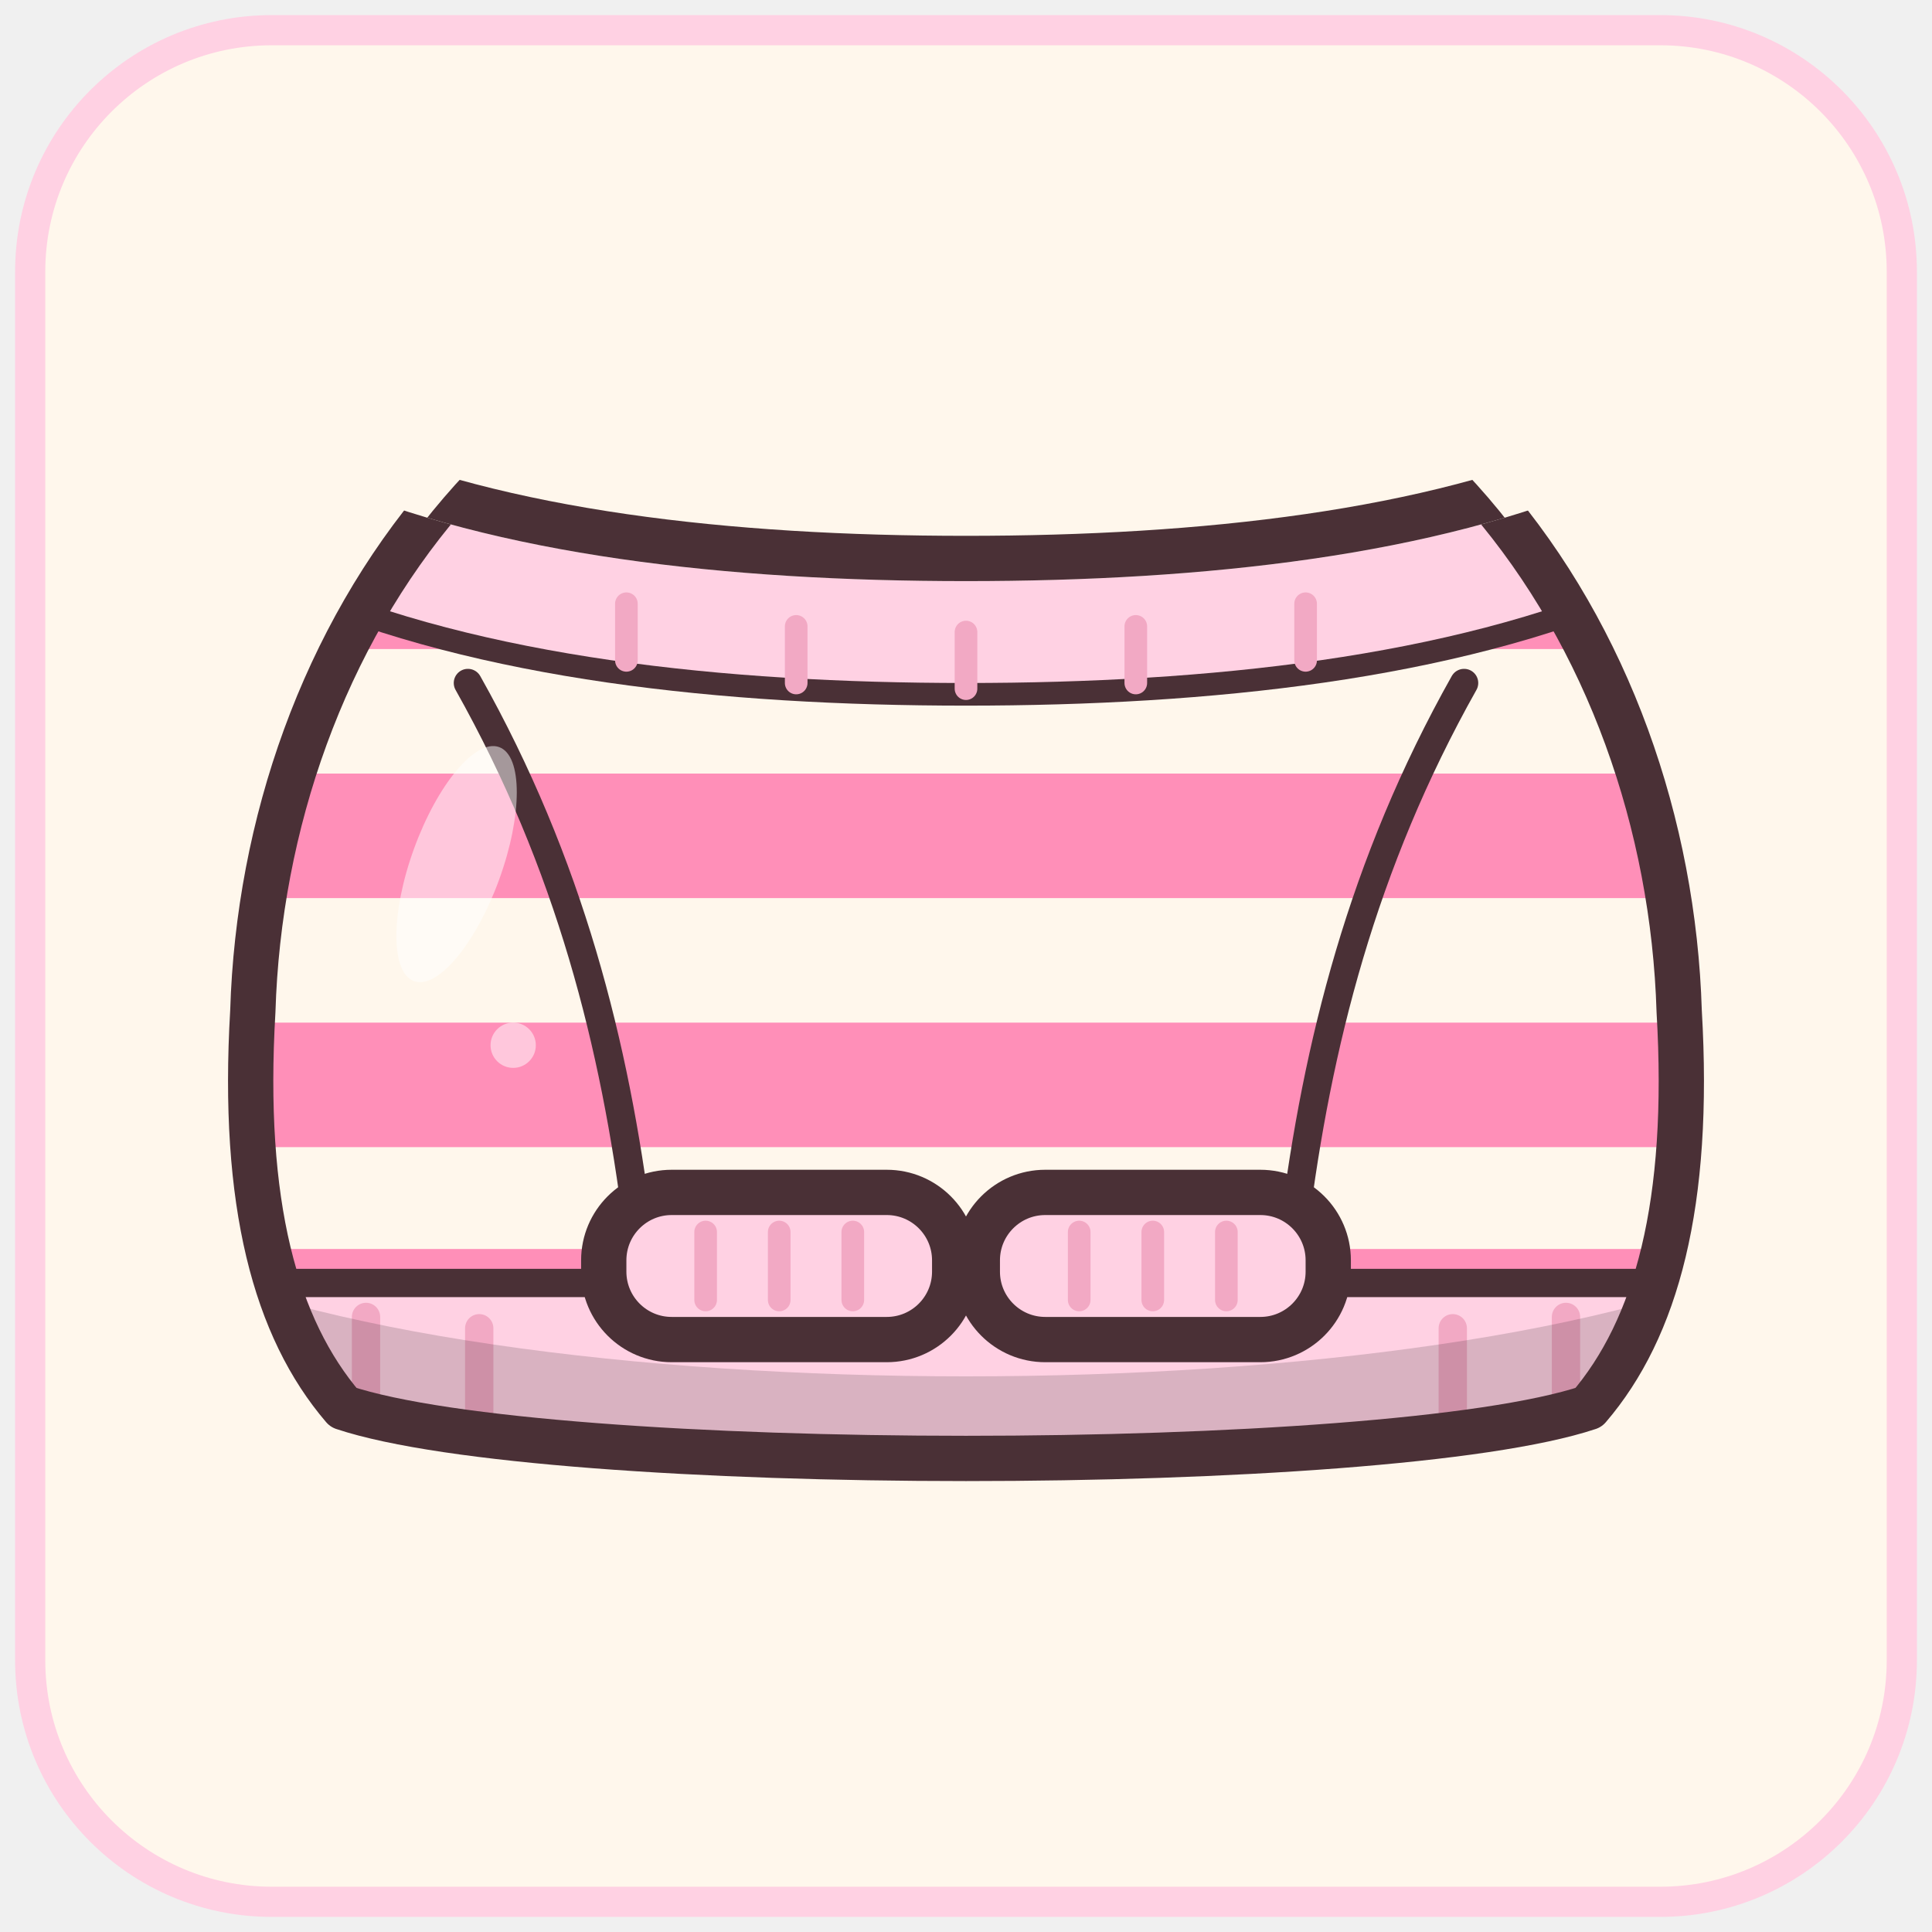
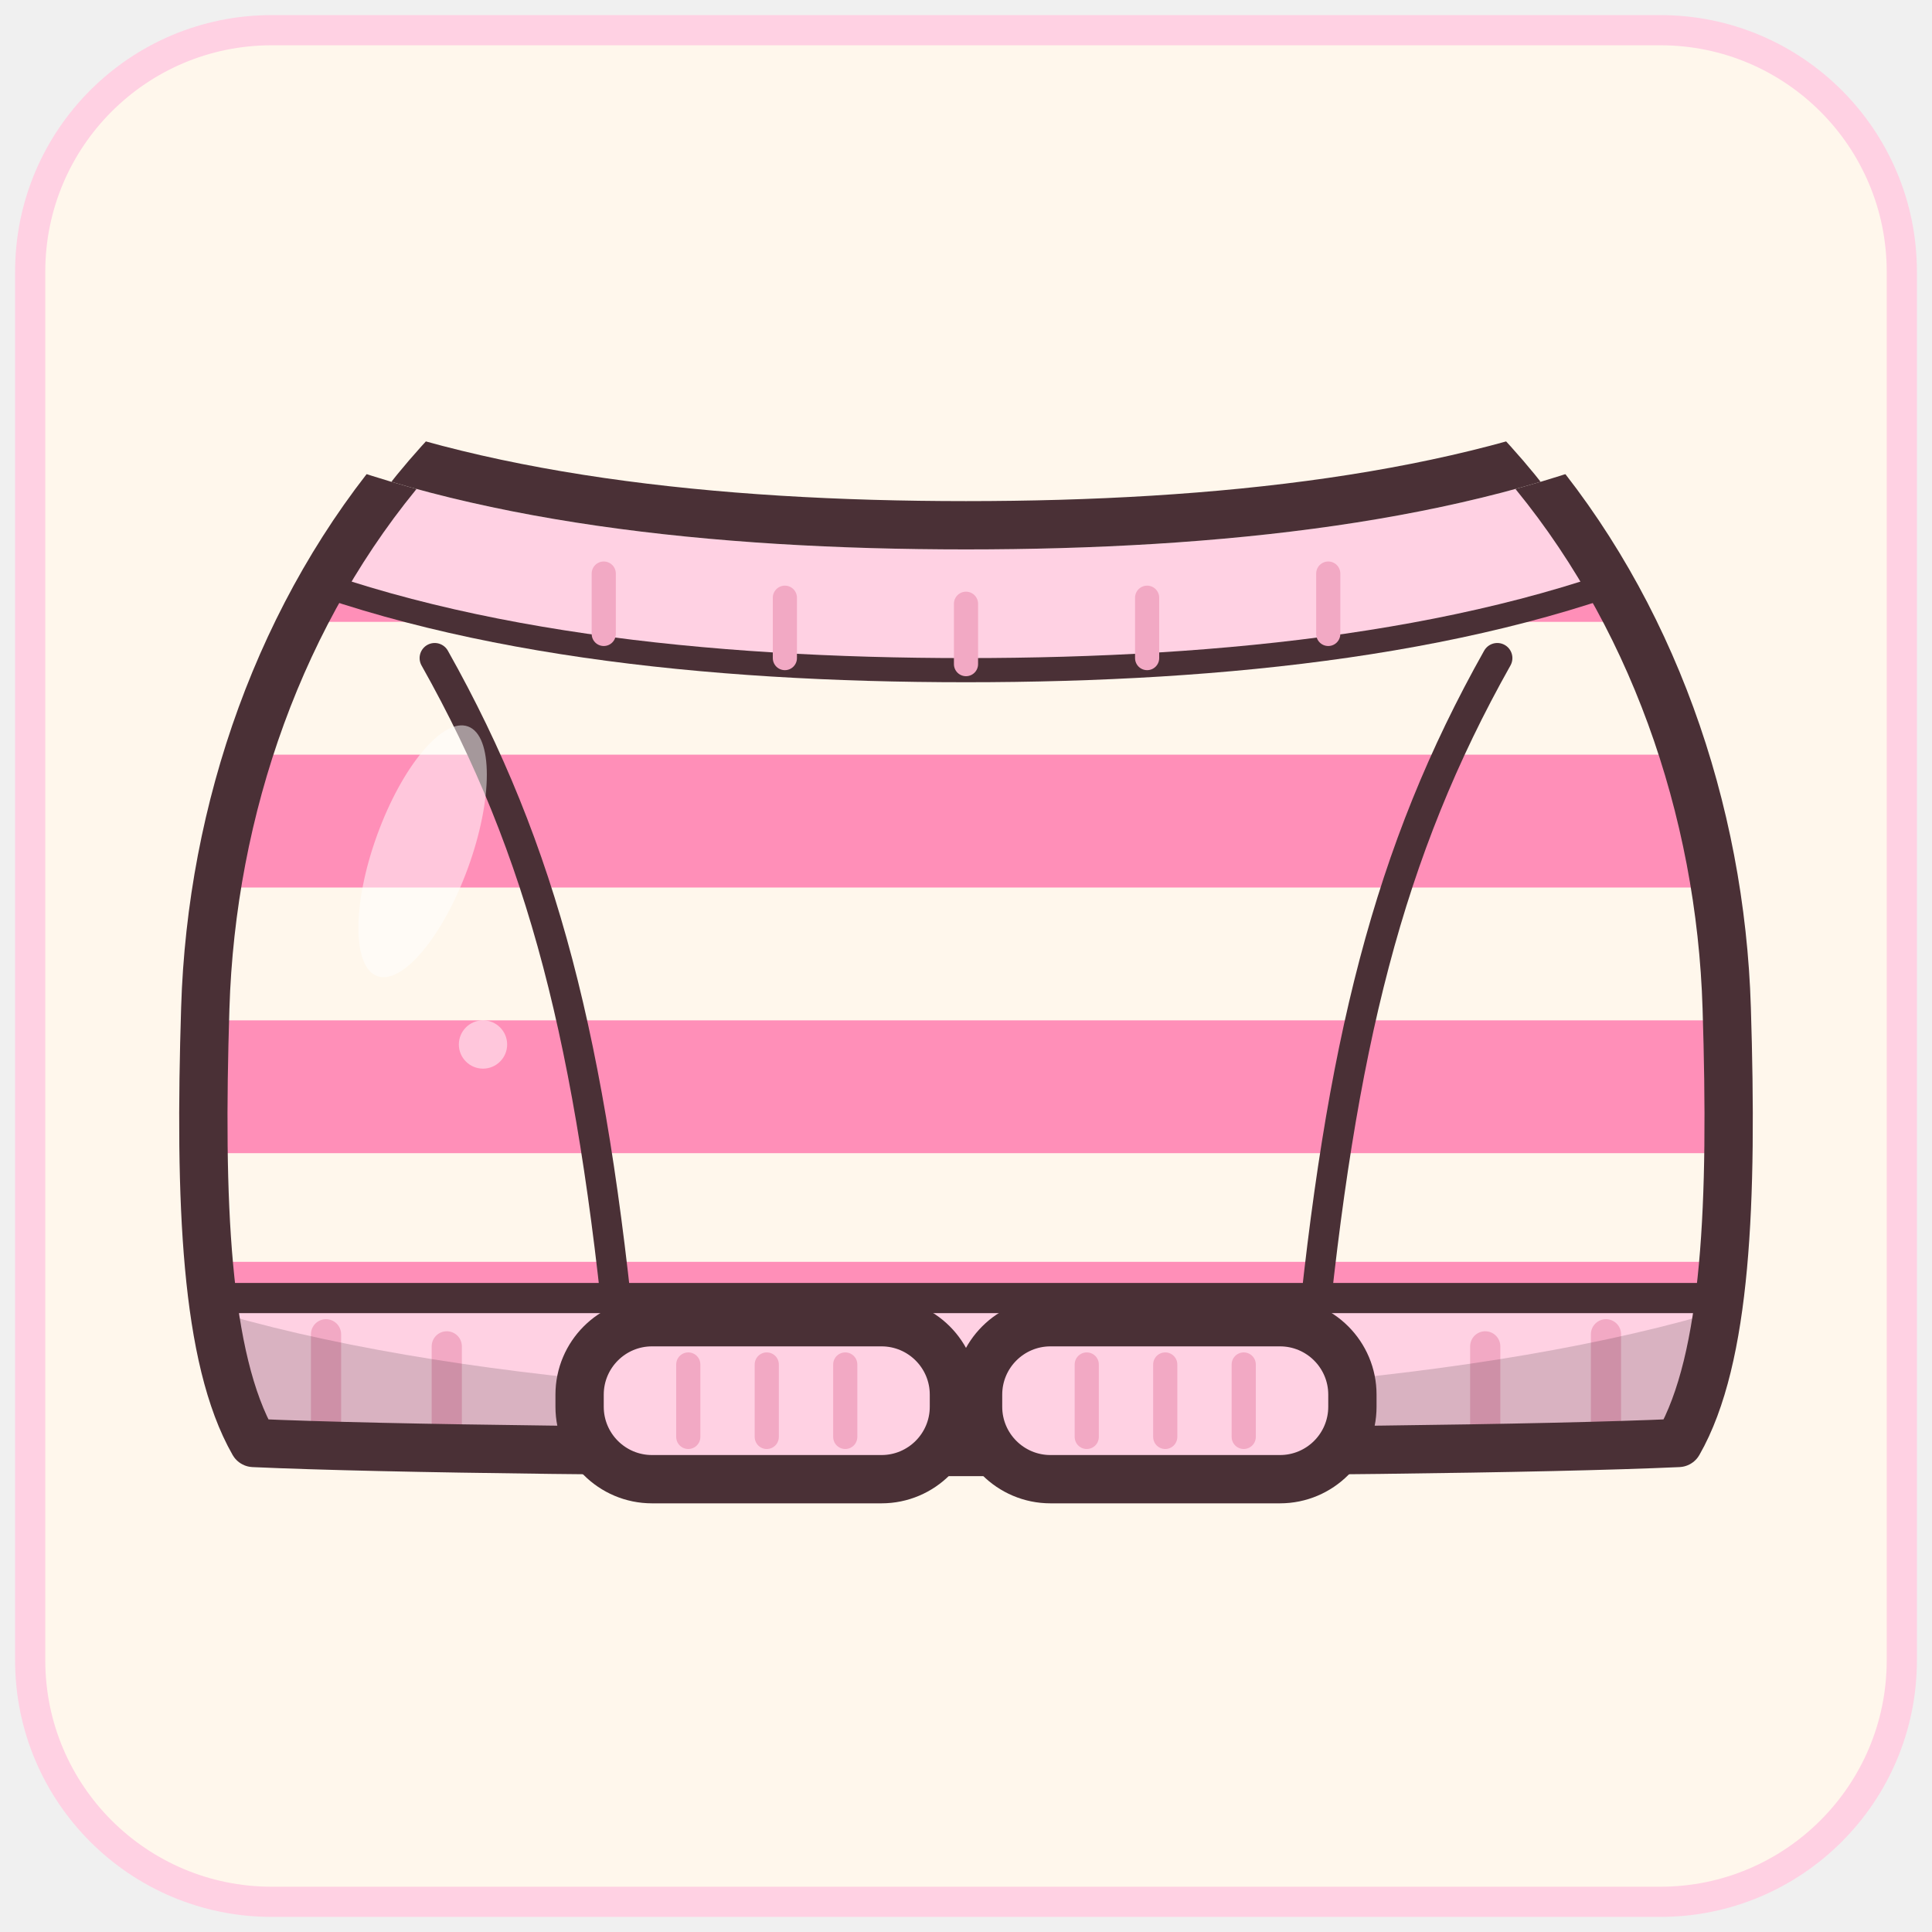
<svg xmlns="http://www.w3.org/2000/svg" viewBox="0 0 256 256" width="256" height="256">
  <rect x="4" y="4" width="248" height="248" rx="32" fill="#FFF7EC" stroke="#FFD1E3" stroke-width="4" />
-   <svg x="20" y="20" width="216" height="216" viewBox="112 290 288 200" preserveAspectRatio="xMidYMid meet" overflow="visible">
+   <svg x="20" y="20" width="216" height="216" viewBox="121 256 270 270" preserveAspectRatio="xMidYMid meet" overflow="visible">
    <defs>
      <path id="sw-head" d="M256 318 C172 318 96 300 92 232 C88 185 100 150 118 128 C112 104 118 74 134 60 C146 50 160 52 170 62 C184 76 196 90 208 100 C236 94 276 94 304 100 C316 90 328 76 342 62 C352 52 366 50 378 60 C394 74 400 104 394 128 C412 150 424 185 420 232 C416 300 340 318 256 318 Z" />
-       <path id="sw-shape" d="M256 266 C336 266 380 332 382 398 C384 432 378 454 366 468 C330 480 182 480 146 468 C134 454 128 432 130 398 C132 332 176 266 256 266 Z" />
+       <path id="sw-shape" d="M256 266 C336 266 380 332 382 398 C383 430 382 456 374 470 C330 472 182 472 138 470 C130 456 129 430 130 398 C132 332 176 266 256 266 Z" />
      <clipPath id="sw-clip">
        <use href="#sw-shape" />
      </clipPath>
      <mask id="sw-cut" maskUnits="userSpaceOnUse" x="0" y="0" width="512" height="512">
        <rect width="512" height="512" fill="#fff" />
        <use href="#sw-head" fill="#000" stroke="#000" stroke-width="8" />
      </mask>
    </defs>
    <g stroke-linejoin="round" stroke-linecap="round">
      <g mask="url(#sw-cut)">
        <g clip-path="url(#sw-clip)">
          <rect x="100" y="250" width="312" height="240" fill="#FF8FB8" />
          <g fill="#FFF7EC">
            <rect x="100" y="334" width="312" height="22" />
            <rect x="100" y="378" width="312" height="22" />
            <rect x="100" y="422" width="312" height="18" />
          </g>
          <rect x="100" y="446" width="312" height="40" fill="#FFD1E3" />
          <path fill="none" stroke="#F2A9C4" stroke-width="5" d="M150 452 L150 474 M170 454 L170 478 M342 454 L342 478 M362 452 L362 474" />
          <path fill="none" stroke="#4A3036" stroke-width="5" d="M128 446 L384 446" />
          <use href="#sw-head" fill="#000" fill-opacity="0.15" transform="translate(0 20)" />
          <path fill="#000" fill-opacity="0.15" d="M110 440 C170 470 342 470 402 440 L402 500 L110 500 Z" />
          <path fill="none" stroke="#4A3036" stroke-width="40" d="M92 238 C96 306 172 324 256 324 C340 324 416 306 420 238" />
          <path fill="none" stroke="#FFD1E3" stroke-width="32" d="M92 238 C96 306 172 324 256 324 C340 324 416 306 420 238" />
          <path fill="none" stroke="#F2A9C4" stroke-width="4" d="M196 326 L196 336 M226 330 L226 340 M256 331 L256 341 M286 330 L286 340 M316 326 L316 336" />
        </g>
-         <path fill="none" stroke="#4A3036" stroke-width="5" d="M168 340 C186 372 194 404 198 436 M344 340 C326 372 318 404 314 436" />
+         <path fill="none" stroke="#4A3036" stroke-width="5" d="M168 340 C186 372 194 404 199 456 M344 340 C326 372 318 404 313 456" />
        <use href="#sw-shape" fill="none" stroke="#4A3036" stroke-width="8" />
      </g>
-       <rect x="192" y="430" width="62" height="26" rx="12" fill="#FFD1E3" stroke="#4A3036" stroke-width="8" />
-       <rect x="258" y="430" width="62" height="26" rx="12" fill="#FFD1E3" stroke="#4A3036" stroke-width="8" />
-       <path fill="none" stroke="#F2A9C4" stroke-width="4" d="M210 437 L210 449 M223 437 L223 449 M236 437 L236 449 M276 437 L276 449 M289 437 L289 449 M302 437 L302 449" />
+       <g transform="translate(0 20)">
+         <rect x="192" y="430" width="62" height="26" rx="12" fill="#FFD1E3" stroke="#4A3036" stroke-width="8" />
+         <rect x="258" y="430" width="62" height="26" rx="12" fill="#FFD1E3" stroke="#4A3036" stroke-width="8" />
+         <path fill="none" stroke="#F2A9C4" stroke-width="4" d="M210 437 L210 449 M223 437 L223 449 M236 437 L236 449 M276 437 L276 449 M289 437 L289 449 M302 437 L302 449" />
+       </g>
      <ellipse fill="#FFFFFF" fill-opacity="0.5" cx="166" cy="372" rx="8" ry="22" transform="rotate(20 166 372)" />
      <circle fill="#FFFFFF" fill-opacity="0.5" cx="176" cy="404" r="4" />
    </g>
    <use href="#sw-head" fill="none" stroke="#4A3036" stroke-width="8" clip-path="url(#sw-clip)" />
  </svg>
</svg>
